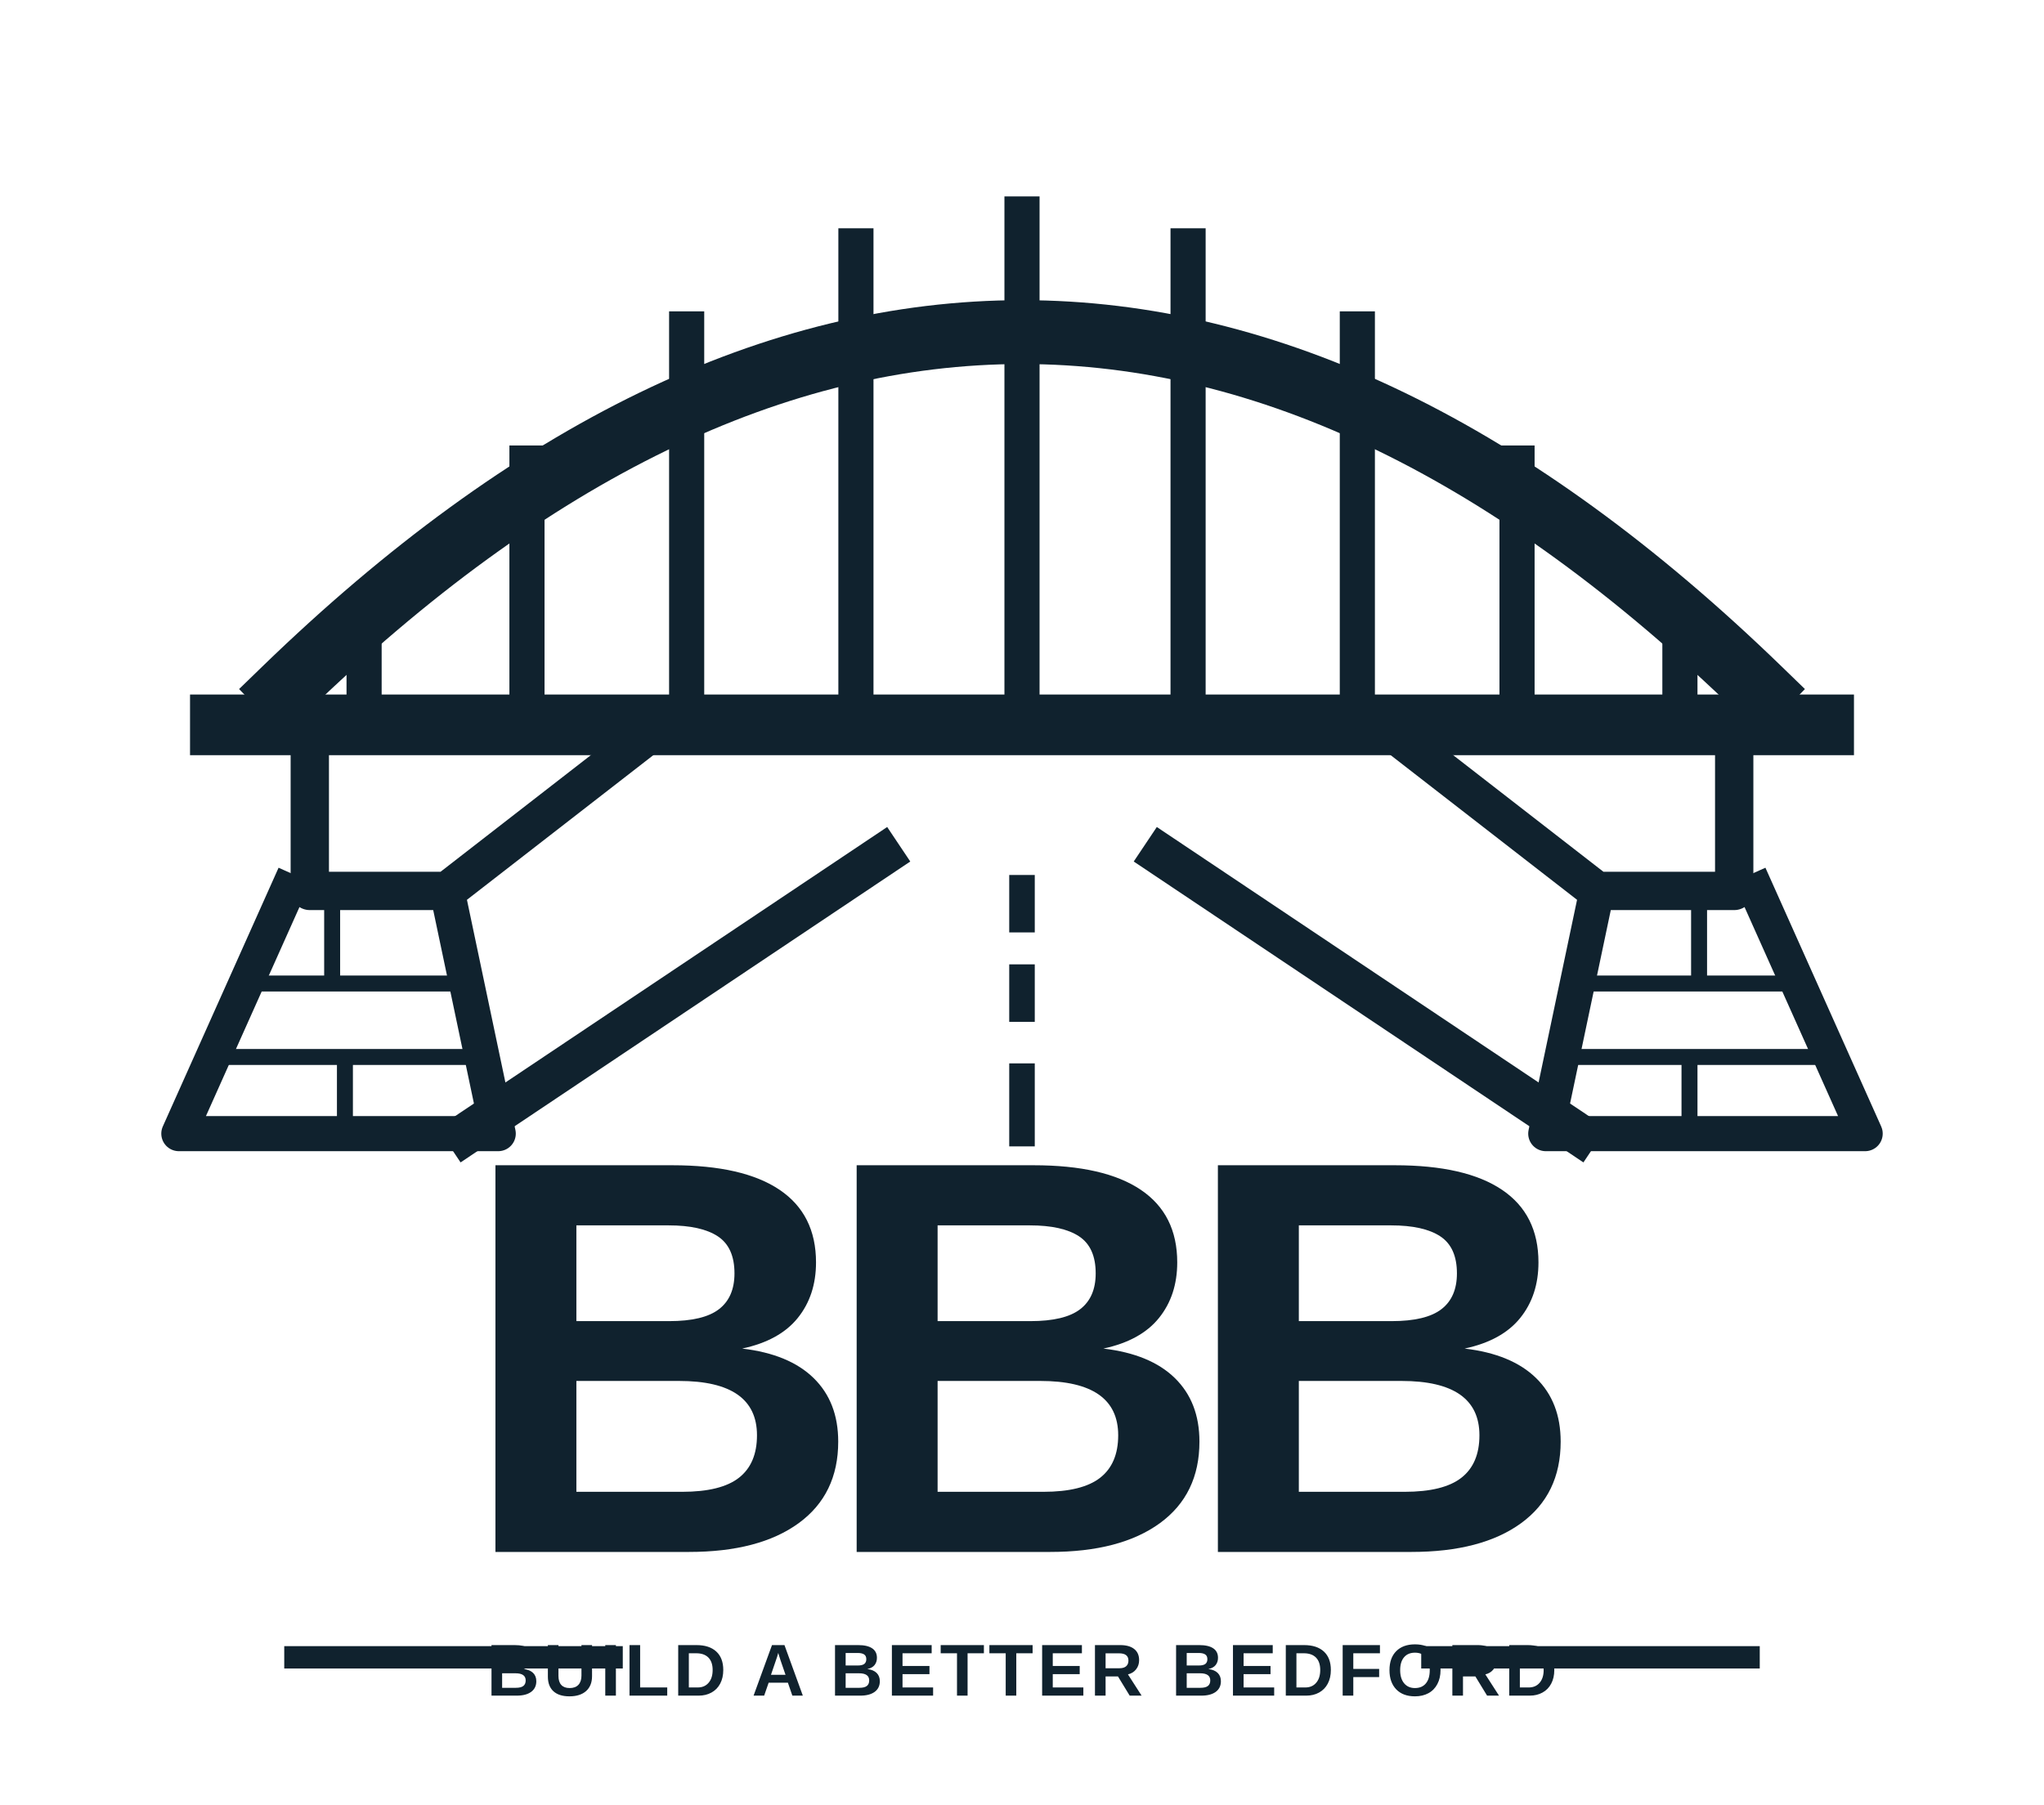
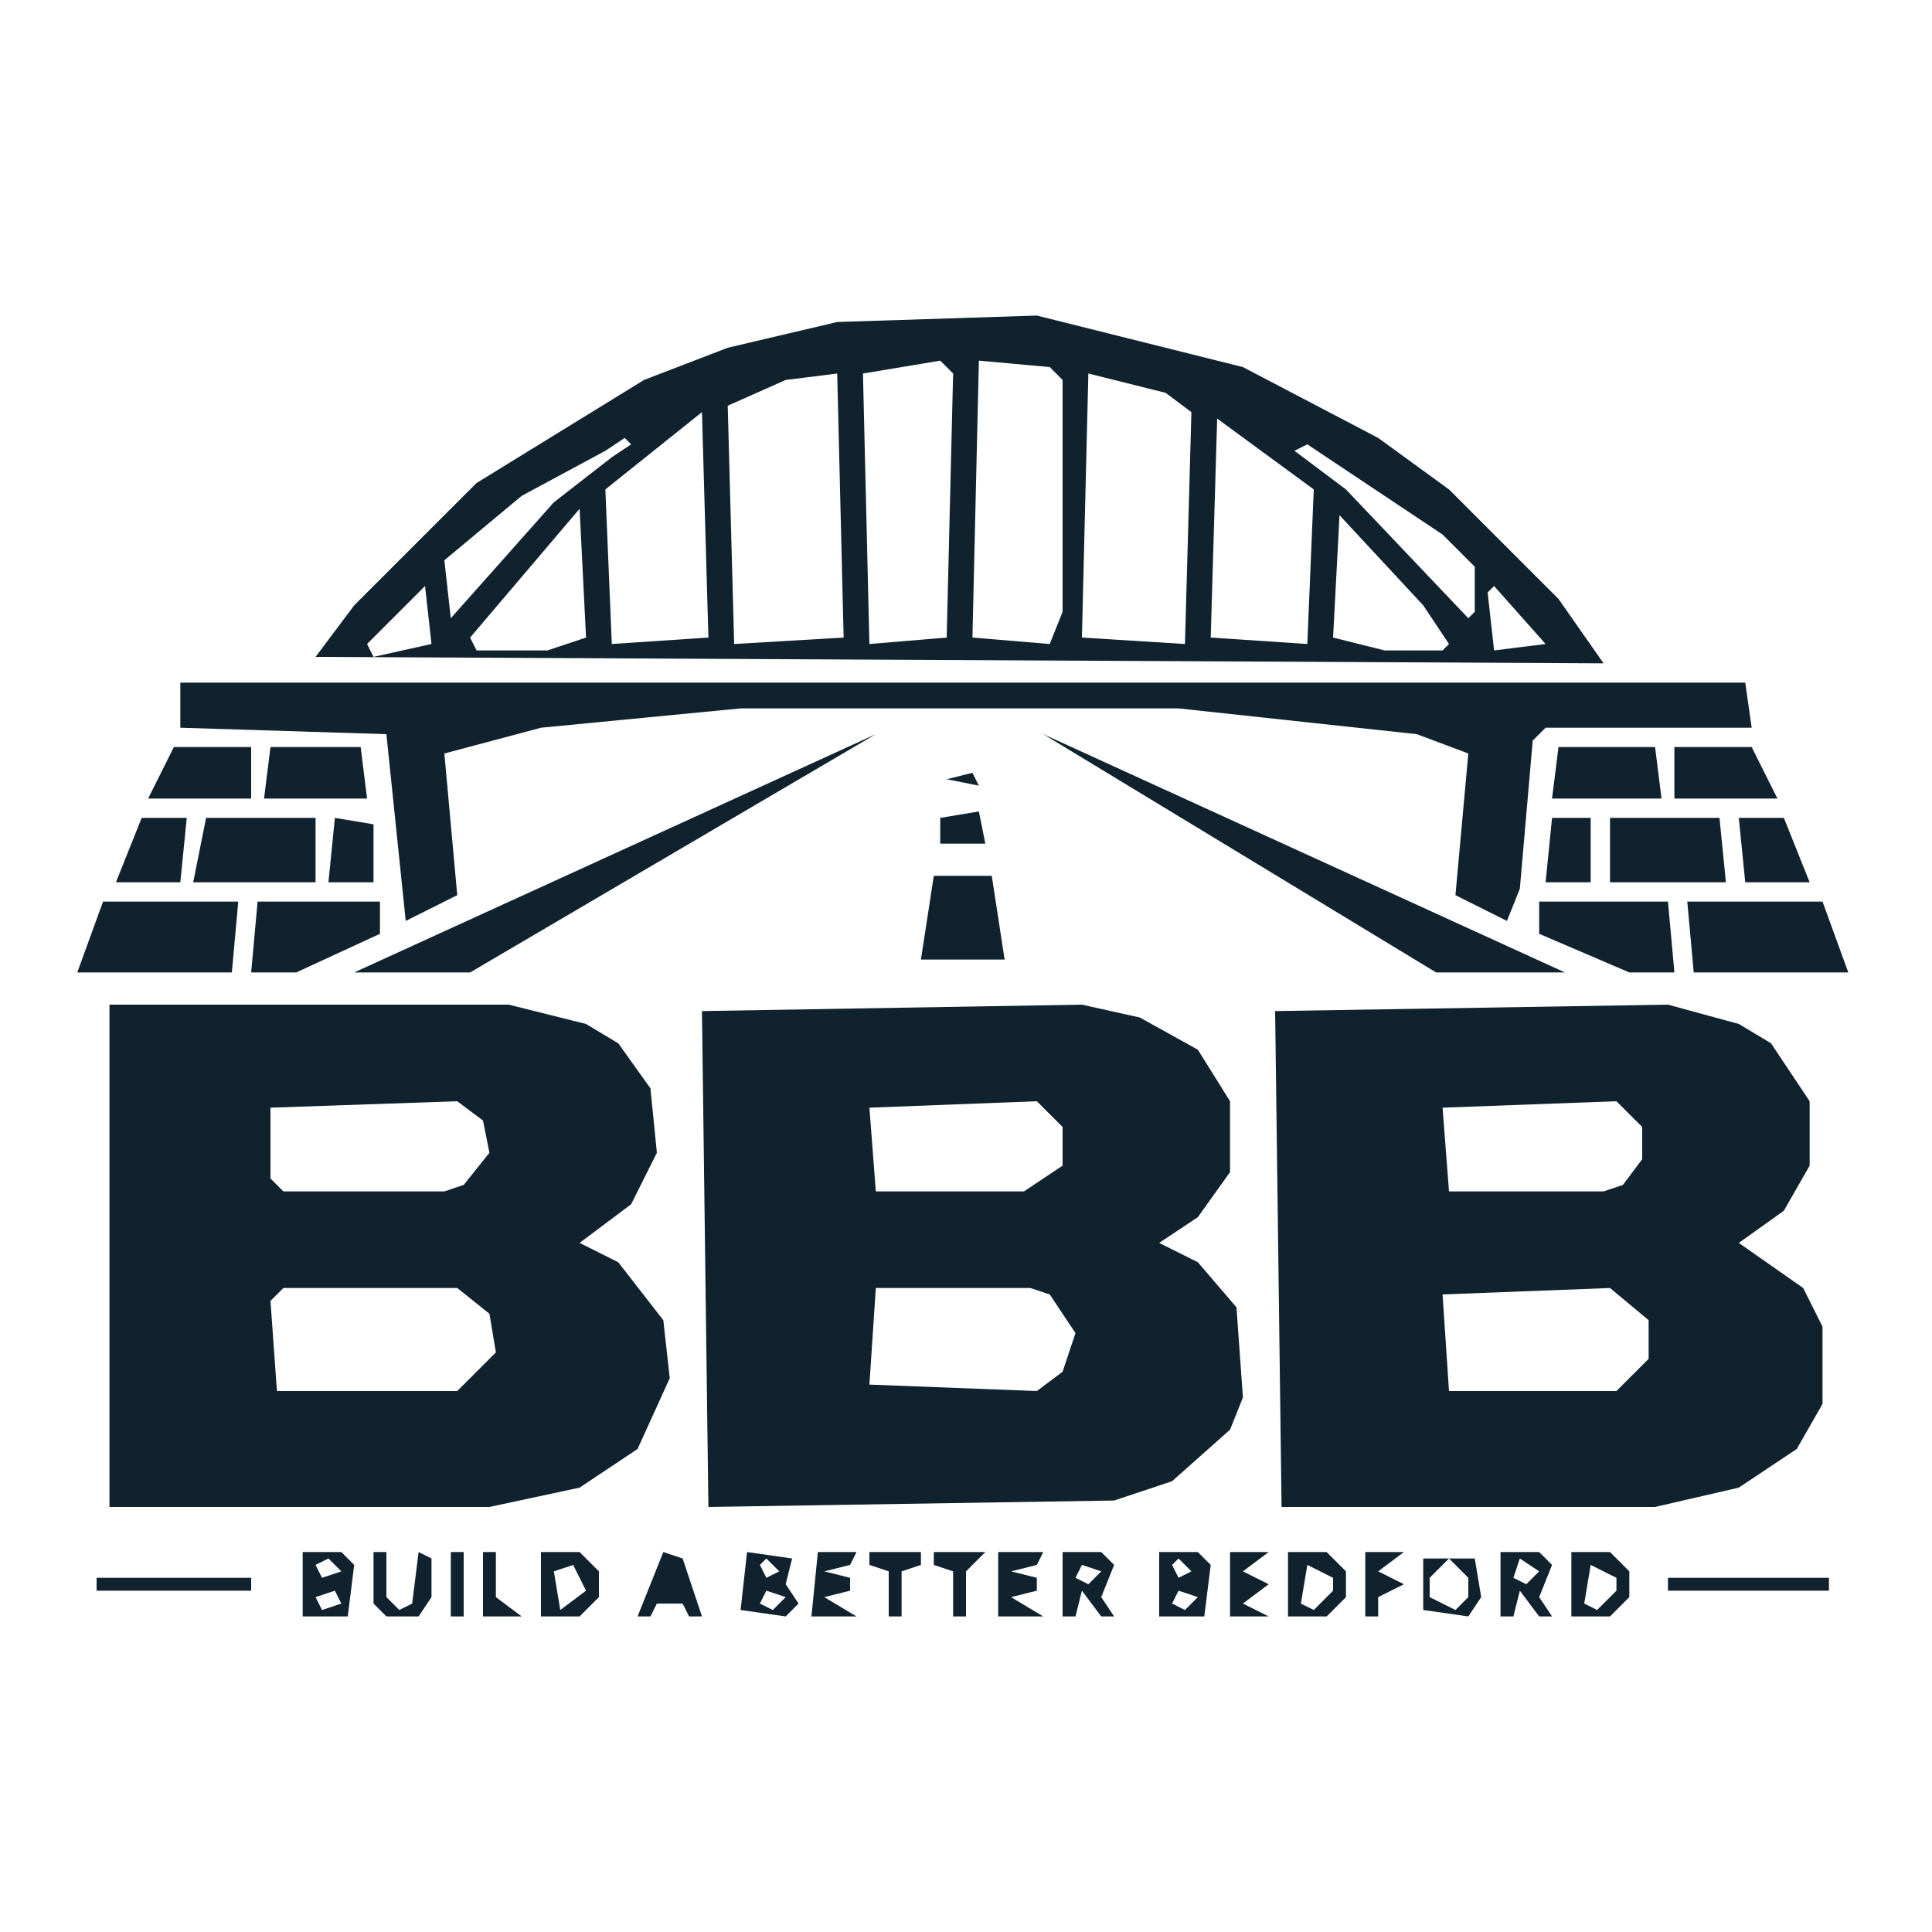
- <svg xmlns="http://www.w3.org/2000/svg" viewBox="0 0 640 565" role="img" aria-labelledby="title desc">
-   <g fill="none" stroke="#10222e" stroke-linejoin="round" stroke-linecap="square">
-     <path d="M89 216 Q320 -8 551 216" stroke-width="20" />
-     <path d="M69 227H571" stroke-width="19" />
-     <path d="M114 198v20 M165 145v73 M215 103v115 M268 77v141 M320 67v151 M372 77v141 M425 103v115 M475 145v73 M526 198v20" stroke-width="11" />
-     <path d="M97 227v52h43l67-52 M543 227v52h-43l-67-52" stroke-width="12" />
-     <path d="M90 279L56 355h100l-16-76 M550 279l34 76H484l16-76" stroke-width="11" />
-     <path d="M75 308h71M66 331h85M494 308h71M489 331h85M104 280v26M108 331v24M532 280v26M529 331v24" stroke-width="5" />
-     <path d="M276 268L146 355 M364 268l130 87" stroke-width="13" />
-     <path d="M320 278v15M320 306v15M320 337v18" stroke-width="8" stroke-dasharray="10 8" />
-   </g>
-   <g fill="#10222e" font-family="Arial,Helvetica,sans-serif" font-weight="900">
-     <text x="320" y="486" font-size="176" letter-spacing="-14" text-anchor="middle">BBB</text>
-   </g>
-   <path d="M89 519H195M445 519h106" stroke="#10222e" stroke-width="7" />
-   <text x="320" y="531" text-anchor="middle" fill="#10222e" font-family="Arial,Helvetica,sans-serif" font-size="23" font-weight="700" letter-spacing="1.2">BUILD A BETTER BEDFORD</text>
+ <svg xmlns="http://www.w3.org/2000/svg" viewBox="0 0 300 300">
+   <path fill="#10222e" fill-rule="evenodd" d="M259,245 259,247 284,247 284,245ZM15,245 15,247 39,247 39,245ZM244,241 244,251 250,251 253,248 253,244 250,241ZM247,243 251,245 251,247 248,250 246,249ZM233,241 233,251 235,251 236,247 239,251 241,251 239,248 241,243 239,241ZM235,245 236,242 239,244 237,246ZM221,242 221,250 228,251 230,248 229,242ZM225,242 228,245 228,248 226,250 222,248 222,245ZM218,241 212,241 212,251 214,251 214,248 218,246 214,244ZM200,241 200,251 206,251 209,248 209,244 206,241ZM203,243 207,245 207,247 204,250 202,249ZM191,241 191,251 197,251 193,249 197,246 193,244 197,241ZM180,241 180,251 187,251 188,243 186,241ZM182,249 183,247 186,248 184,250ZM182,243 183,242 185,244 183,245ZM165,241 165,251 167,251 168,247 171,251 173,251 171,248 173,243 171,241ZM167,245 168,243 171,244 169,246ZM155,241 155,251 162,251 157,248 161,247 161,245 157,244 161,243 162,241ZM145,241 145,243 148,244 148,251 150,251 150,244 153,241ZM135,241 135,243 138,244 138,251 140,251 140,244 143,243 143,241ZM127,241 126,251 133,251 128,248 132,247 132,245 128,244 132,243 133,241ZM116,241 115,250 122,251 124,249 122,246 123,242ZM118,249 119,247 122,248 120,250ZM118,243 119,242 121,244 119,245ZM103,241 99,251 101,251 102,249 106,249 107,251 109,251 106,242ZM84,241 84,251 90,251 93,248 93,244 90,241ZM89,243 91,247 87,250 86,244ZM75,241 75,251 81,251 77,248 77,241ZM70,241 70,251 72,251 72,241ZM58,241 58,249 60,251 65,251 67,248 67,242 65,241 64,249 62,250 60,248 60,241ZM47,241 47,251 54,251 55,243 53,241ZM49,248 52,247 53,249 50,250ZM49,243 51,242 53,244 50,245ZM198,157 199,234 257,234 270,231 279,225 283,218 283,206 280,200 270,193 277,188 281,181 281,171 275,162 270,159 259,156ZM224,201 250,200 256,205 256,211 251,216 225,216ZM224,172 251,171 255,175 255,180 252,184 249,185 225,185ZM109,157 110,234 173,233 182,230 191,222 193,217 192,203 186,196 180,193 186,189 191,182 191,171 186,163 177,158 168,156ZM135,215 136,200 160,200 163,201 167,207 165,213 161,216ZM135,172 161,171 165,175 165,181 159,185 136,185ZM17,156 17,234 76,234 90,231 99,225 104,214 103,205 96,196 90,193 98,187 102,179 101,169 96,162 91,159 79,156ZM42,202 44,200 71,200 76,204 77,210 71,216 43,216ZM42,172 71,171 75,174 76,179 72,184 69,185 44,185 42,183ZM262,140 263,151 287,151 283,140ZM239,140 239,145 253,151 260,151 259,140ZM39,151 46,151 59,145 59,140 40,140ZM12,151 36,151 37,140 16,140ZM145,136 143,149 156,149 154,136ZM270,127 271,137 281,137 277,127ZM250,127 250,137 268,137 267,127ZM241,127 240,137 247,137 247,127ZM52,127 51,137 58,137 58,128ZM32,127 30,137 49,137 49,127ZM22,127 18,137 28,137 29,127ZM146,127 146,131 153,131 152,126ZM147,121 152,122 151,120ZM260,116 260,124 276,124 272,116ZM242,116 241,124 258,124 257,116ZM42,116 41,124 57,124 56,116ZM23,124 39,124 39,116 27,116ZM162,114 223,151 243,151ZM136,114 55,151 73,151ZM28,106 28,113 60,114 63,143 71,139 69,117 84,113 115,110 183,110 220,114 228,117 226,139 234,143 236,138 238,115 240,113 272,113 271,106ZM49,102 249,103 242,93 225,76 214,68 193,57 161,49 130,50 113,54 100,59 74,75 55,94ZM231,92 232,91 240,100 232,101ZM66,91 67,100 58,102 57,100ZM208,80 221,94 225,100 224,101 215,101 207,99ZM90,79 91,99 85,101 74,101 73,99ZM94,70 95,71 86,78 70,96 69,87 81,77ZM201,70 203,69 224,83 229,88 229,95 228,96 209,76ZM97,68 98,69 95,71 94,70ZM189,65 204,76 203,100 188,99ZM109,64 110,99 95,100 94,76ZM169,58 181,61 185,64 184,100 168,99ZM130,58 131,99 114,100 113,63 122,59ZM152,56 163,57 165,59 165,95 163,100 151,99ZM146,56 148,58 147,99 135,100 134,58Z" />
</svg>
